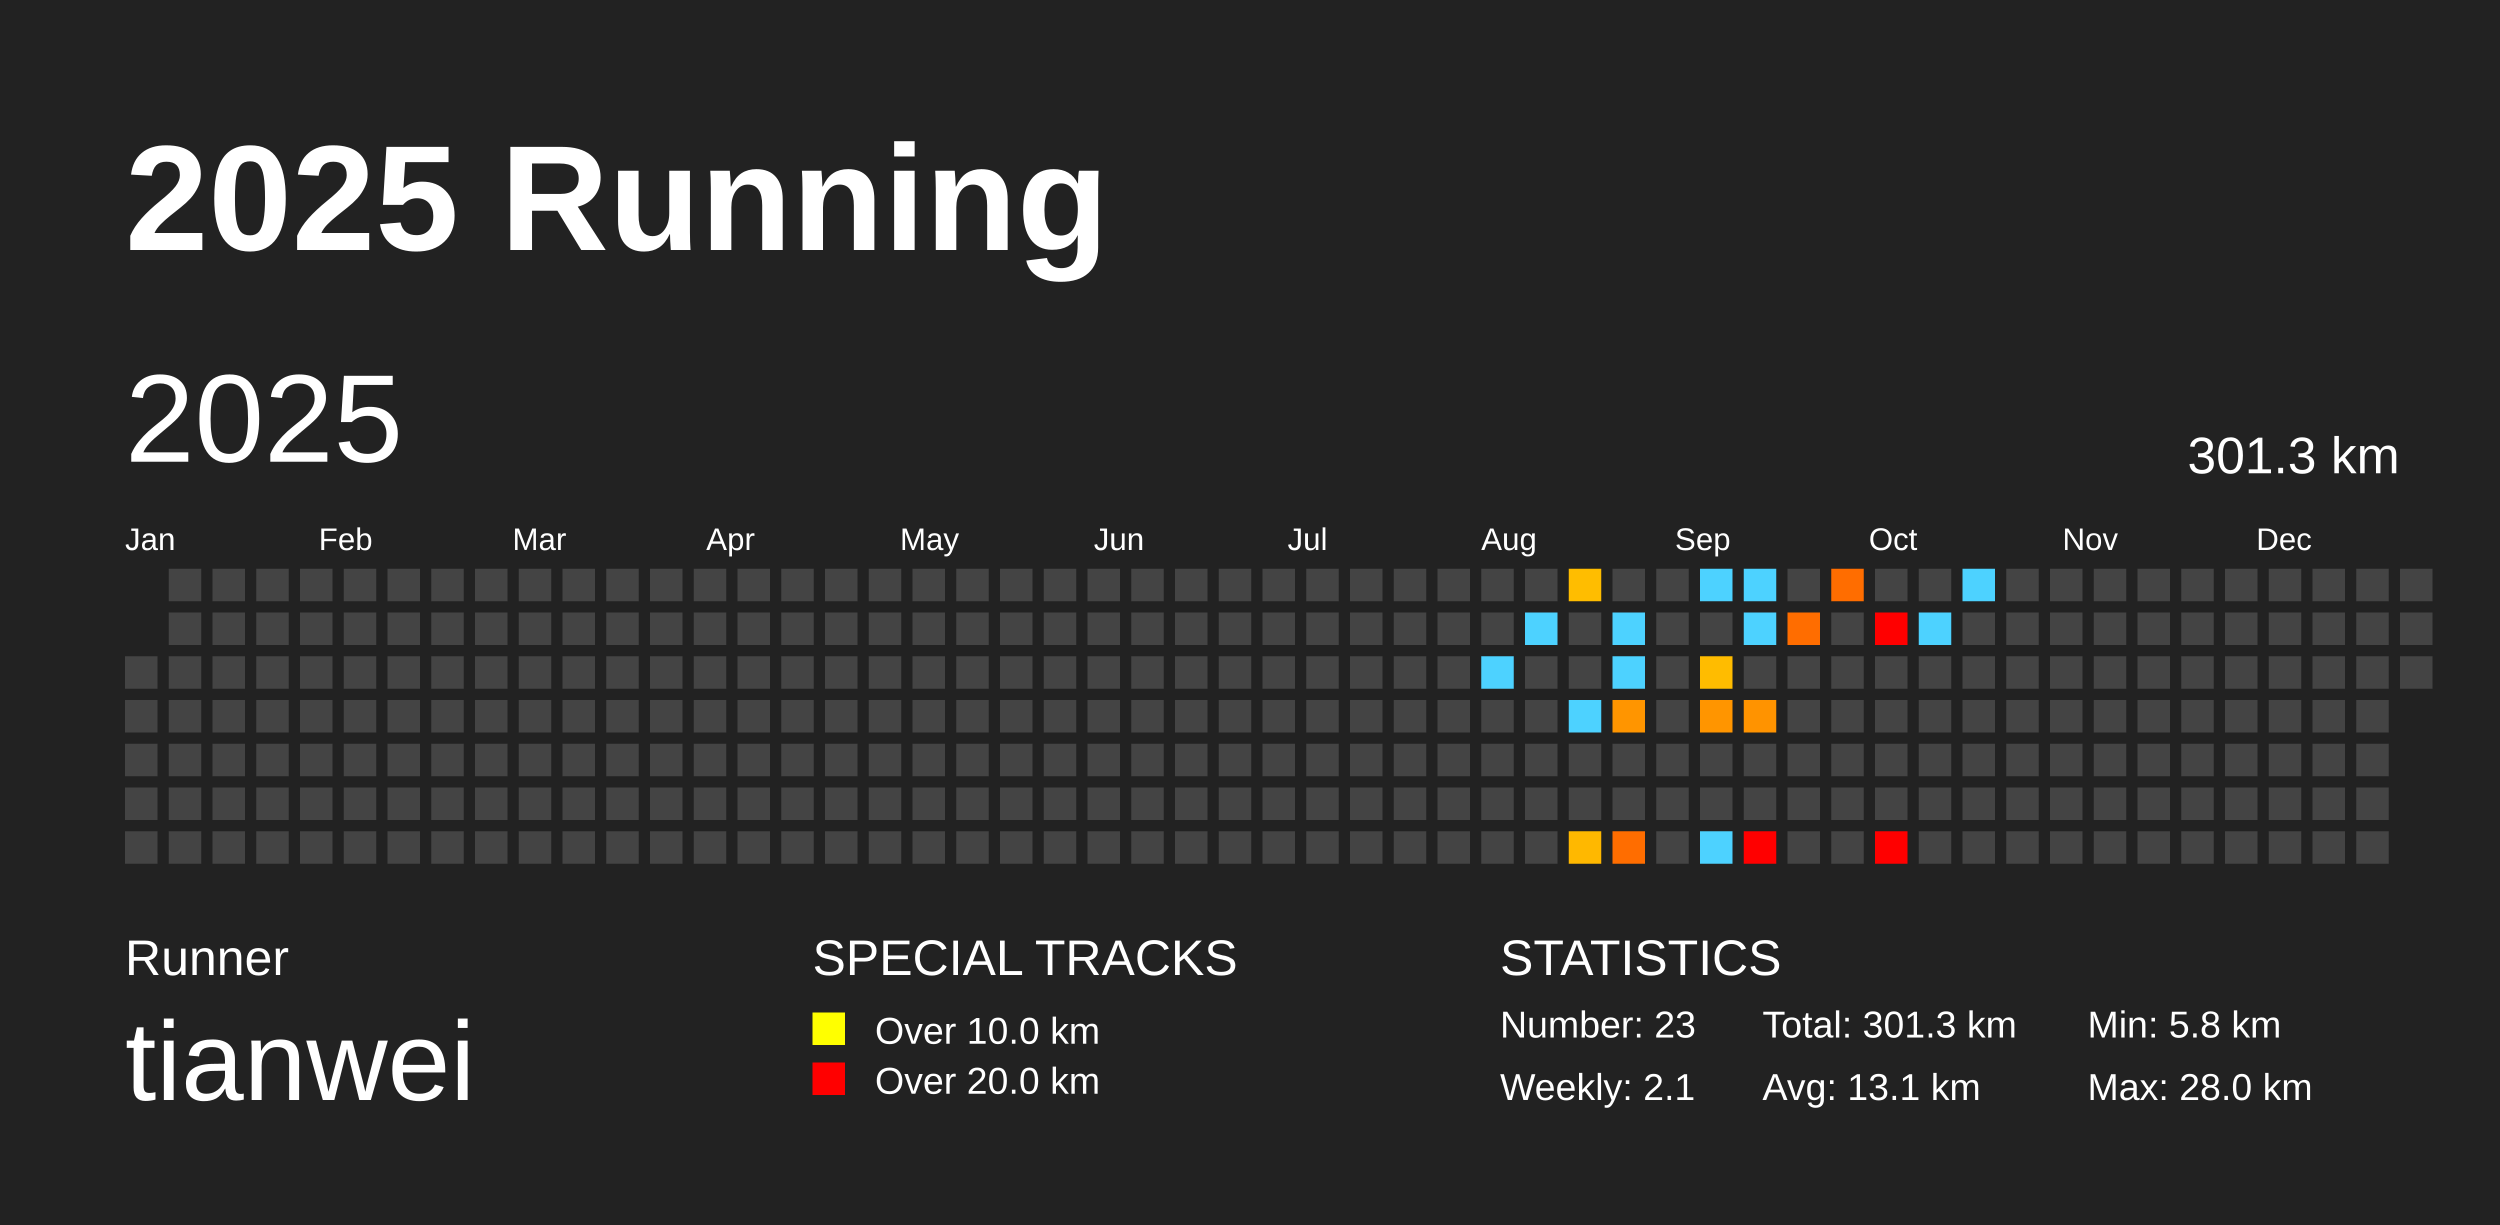
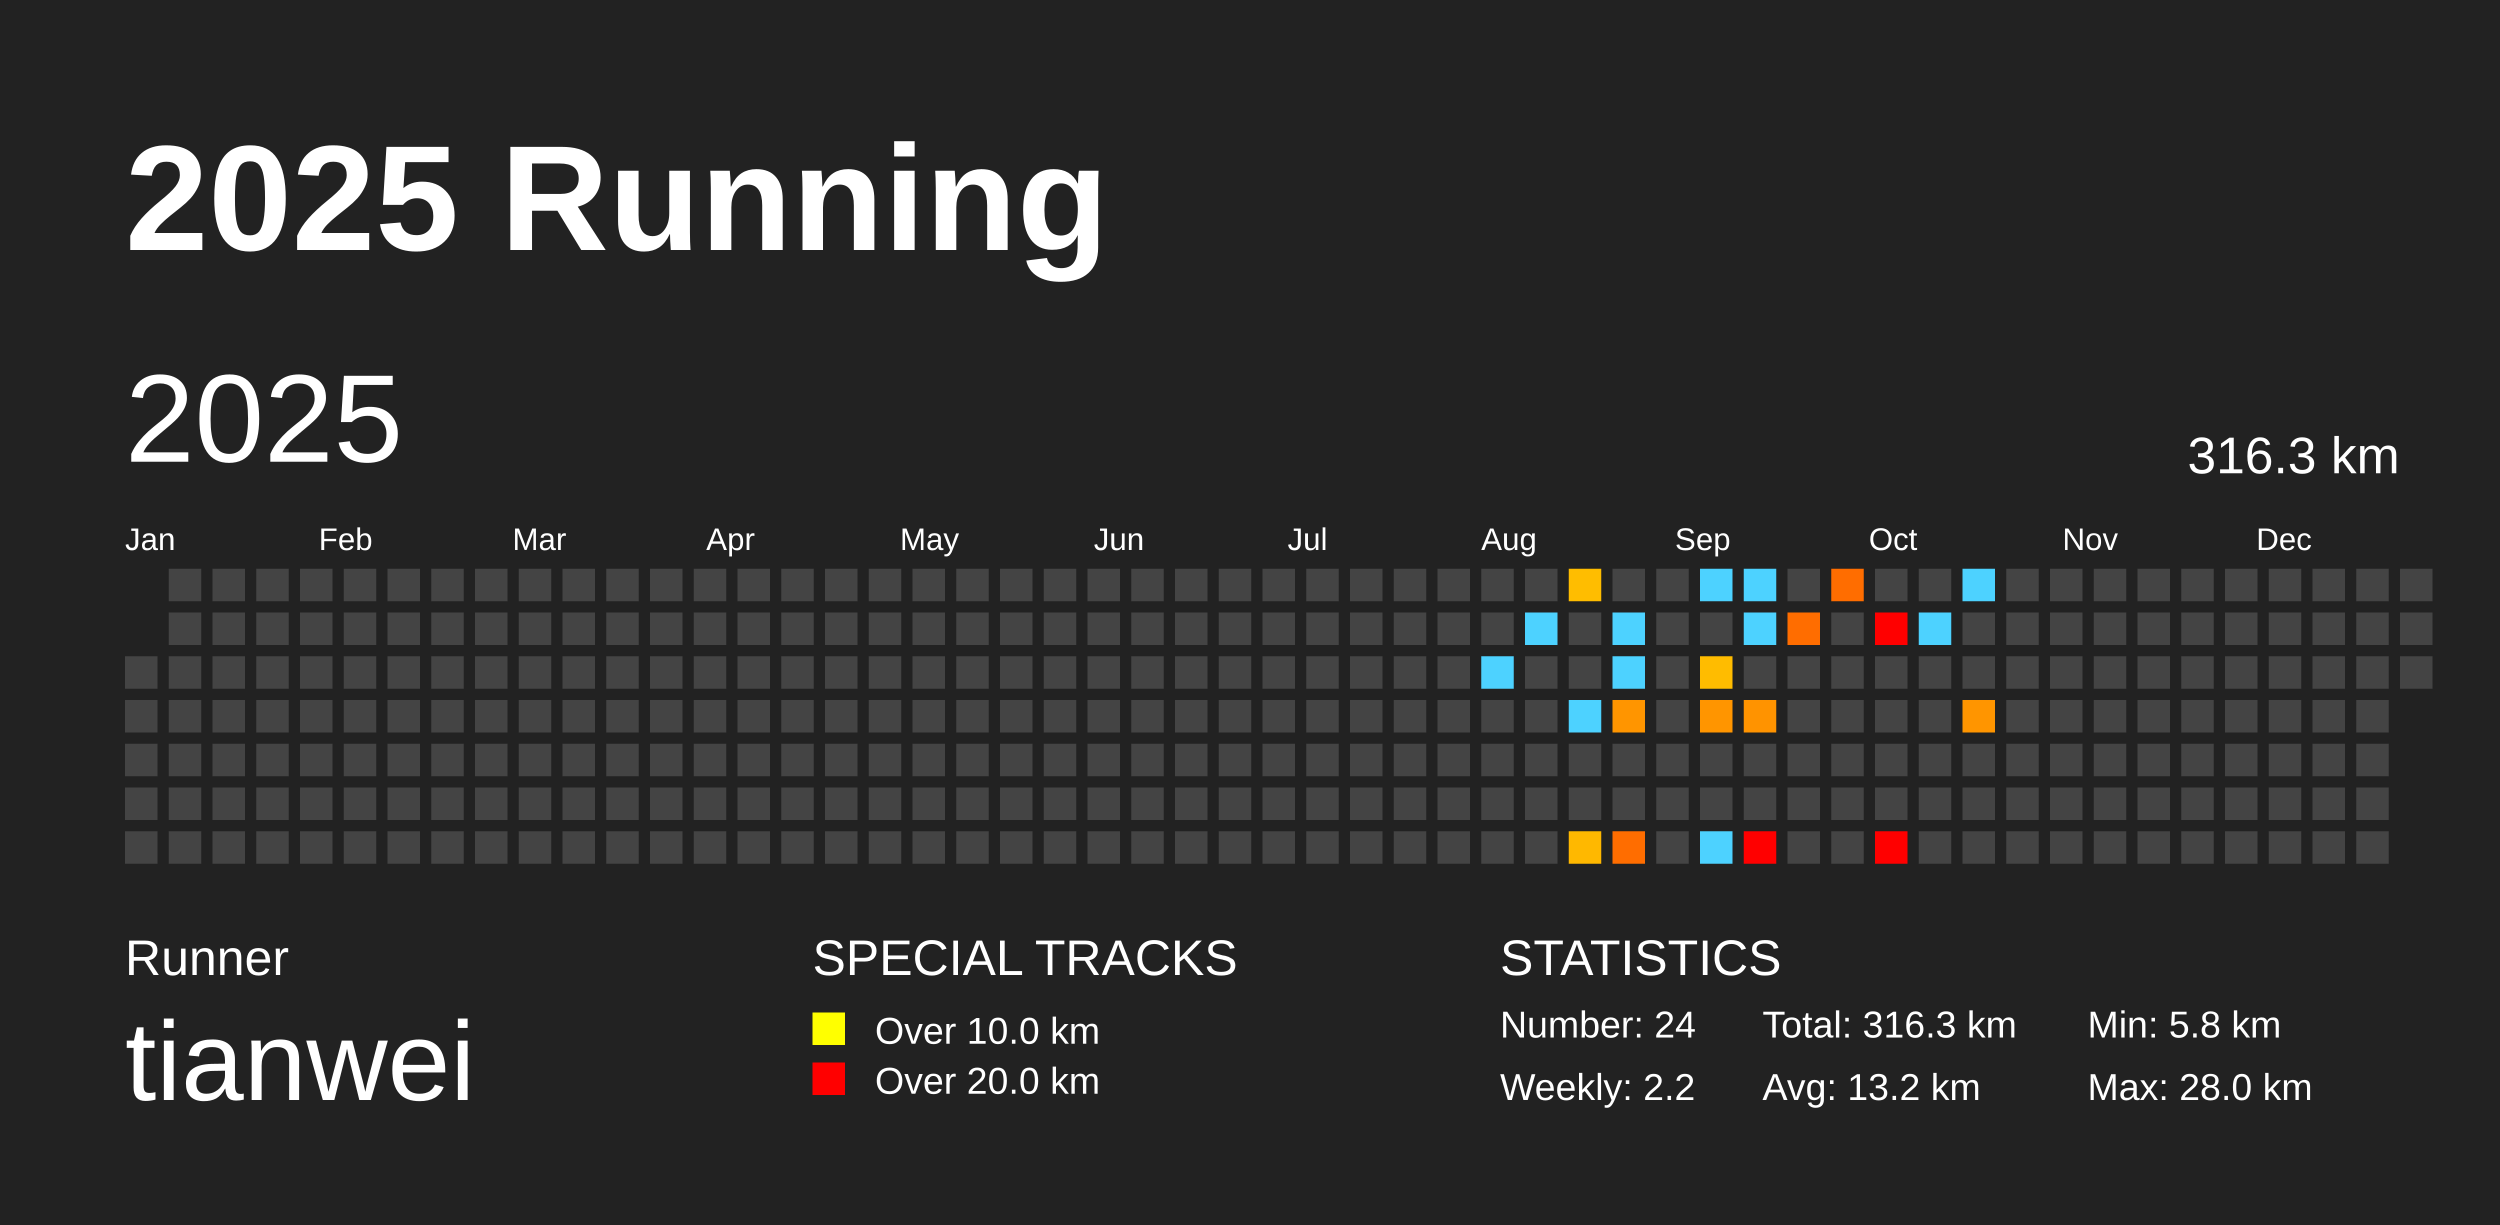
<svg xmlns="http://www.w3.org/2000/svg" baseProfile="full" height="98mm" version="1.1" viewBox="0,0,200,98" width="200mm">
  <defs />
  <rect fill="#222222" height="98" width="200" x="0" y="0" />
  <text fill="#FFFFFF" style="font-size:12px; font-family:Arial; font-weight:bold;" x="10" y="20">2025 Running</text>
  <text fill="#FFFFFF" style="font-size:4px; font-family:Arial" x="10" y="78">Runner</text>
  <text fill="#FFFFFF" style="font-size:9px; font-family:Arial" x="10" y="88">tianwei</text>
  <text fill="#FFFFFF" style="font-size:4px; font-family:Arial" x="65" y="78">SPECIAL TRACKS</text>
  <rect fill="yellow" height="2.6" width="2.6" x="65" y="81" />
  <text fill="#FFFFFF" style="font-size:3px; font-family:Arial" x="70" y="83.5">Over 10.0 km</text>
  <rect fill="red" height="2.6" width="2.6" x="65" y="85" />
  <text fill="#FFFFFF" style="font-size:3px; font-family:Arial" x="70" y="87.5">Over 20.0 km</text>
  <text fill="#FFFFFF" style="font-size:4px; font-family:Arial" x="120" y="78">STATISTICS</text>
-   <text fill="#FFFFFF" style="font-size:3px; font-family:Arial" x="120" y="83">Number: 23</text>
-   <text fill="#FFFFFF" style="font-size:3px; font-family:Arial" x="120" y="88">Weekly: 2.1</text>
-   <text fill="#FFFFFF" style="font-size:3px; font-family:Arial" x="141" y="83">Total: 301.3 km</text>
-   <text fill="#FFFFFF" style="font-size:3px; font-family:Arial" x="141" y="88">Avg: 13.1 km</text>
+   <text fill="#FFFFFF" style="font-size:3px; font-family:Arial" x="120" y="83">Number: 24</text>
+   <text fill="#FFFFFF" style="font-size:3px; font-family:Arial" x="120" y="88">Weekly: 2.2</text>
+   <text fill="#FFFFFF" style="font-size:3px; font-family:Arial" x="141" y="83">Total: 316.3 km</text>
+   <text fill="#FFFFFF" style="font-size:3px; font-family:Arial" x="141" y="88">Avg: 13.2 km</text>
  <text fill="#FFFFFF" style="font-size:3px; font-family:Arial" x="167" y="83">Min: 5.8 km</text>
  <text fill="#FFFFFF" style="font-size:3px; font-family:Arial" x="167" y="88">Max: 28.0 km</text>
  <text dominant-baseline="hanging" fill="#FFFFFF" style="font-size:10.0px; font-family:Arial;" x="10" y="30">2025</text>
-   <text dominant-baseline="hanging" fill="#FFFFFF" style="font-size:4.125px; font-family:Arial;" x="175" y="35">301.3 km</text>
+   <text dominant-baseline="hanging" fill="#FFFFFF" style="font-size:4.125px; font-family:Arial;" x="175" y="35">316.3 km</text>
  <text fill="#FFFFFF" style="font-size:2.5px; font-family:Arial" x="10.0" y="44">Jan</text>
  <text fill="#FFFFFF" style="font-size:2.5px; font-family:Arial" x="25.5" y="44">Feb</text>
  <text fill="#FFFFFF" style="font-size:2.5px; font-family:Arial" x="41.0" y="44">Mar</text>
  <text fill="#FFFFFF" style="font-size:2.5px; font-family:Arial" x="56.5" y="44">Apr</text>
  <text fill="#FFFFFF" style="font-size:2.5px; font-family:Arial" x="72.0" y="44">May</text>
  <text fill="#FFFFFF" style="font-size:2.5px; font-family:Arial" x="87.5" y="44">Jun</text>
  <text fill="#FFFFFF" style="font-size:2.5px; font-family:Arial" x="103.0" y="44">Jul</text>
  <text fill="#FFFFFF" style="font-size:2.5px; font-family:Arial" x="118.5" y="44">Aug</text>
  <text fill="#FFFFFF" style="font-size:2.5px; font-family:Arial" x="134.0" y="44">Sep</text>
  <text fill="#FFFFFF" style="font-size:2.5px; font-family:Arial" x="149.5" y="44">Oct</text>
  <text fill="#FFFFFF" style="font-size:2.5px; font-family:Arial" x="165.0" y="44">Nov</text>
  <text fill="#FFFFFF" style="font-size:2.5px; font-family:Arial" x="180.5" y="44">Dec</text>
  <rect fill="#444444" height="2.6" width="2.6" x="10.0" y="52.5" />
  <rect fill="#444444" height="2.6" width="2.6" x="10.0" y="56.0" />
  <rect fill="#444444" height="2.6" width="2.6" x="10.0" y="59.5" />
  <rect fill="#444444" height="2.6" width="2.6" x="10.0" y="63.0" />
  <rect fill="#444444" height="2.6" width="2.6" x="10.0" y="66.5" />
  <rect fill="#444444" height="2.6" width="2.6" x="13.5" y="45.5" />
  <rect fill="#444444" height="2.6" width="2.6" x="13.5" y="49.0" />
  <rect fill="#444444" height="2.6" width="2.6" x="13.5" y="52.5" />
  <rect fill="#444444" height="2.6" width="2.6" x="13.5" y="56.0" />
  <rect fill="#444444" height="2.6" width="2.6" x="13.5" y="59.5" />
  <rect fill="#444444" height="2.6" width="2.6" x="13.5" y="63.0" />
  <rect fill="#444444" height="2.6" width="2.6" x="13.5" y="66.5" />
  <rect fill="#444444" height="2.6" width="2.6" x="17.0" y="45.5" />
  <rect fill="#444444" height="2.6" width="2.6" x="17.0" y="49.0" />
  <rect fill="#444444" height="2.6" width="2.6" x="17.0" y="52.5" />
  <rect fill="#444444" height="2.6" width="2.6" x="17.0" y="56.0" />
  <rect fill="#444444" height="2.6" width="2.6" x="17.0" y="59.5" />
  <rect fill="#444444" height="2.6" width="2.6" x="17.0" y="63.0" />
  <rect fill="#444444" height="2.6" width="2.6" x="17.0" y="66.5" />
  <rect fill="#444444" height="2.6" width="2.6" x="20.5" y="45.5" />
  <rect fill="#444444" height="2.6" width="2.6" x="20.5" y="49.0" />
  <rect fill="#444444" height="2.6" width="2.6" x="20.5" y="52.5" />
  <rect fill="#444444" height="2.6" width="2.6" x="20.5" y="56.0" />
  <rect fill="#444444" height="2.6" width="2.6" x="20.5" y="59.5" />
  <rect fill="#444444" height="2.6" width="2.6" x="20.5" y="63.0" />
  <rect fill="#444444" height="2.6" width="2.6" x="20.5" y="66.5" />
  <rect fill="#444444" height="2.6" width="2.6" x="24.0" y="45.5" />
  <rect fill="#444444" height="2.6" width="2.6" x="24.0" y="49.0" />
  <rect fill="#444444" height="2.6" width="2.6" x="24.0" y="52.5" />
  <rect fill="#444444" height="2.6" width="2.6" x="24.0" y="56.0" />
  <rect fill="#444444" height="2.6" width="2.6" x="24.0" y="59.5" />
  <rect fill="#444444" height="2.6" width="2.6" x="24.0" y="63.0" />
  <rect fill="#444444" height="2.6" width="2.6" x="24.0" y="66.5" />
  <rect fill="#444444" height="2.6" width="2.6" x="27.5" y="45.5" />
  <rect fill="#444444" height="2.6" width="2.6" x="27.5" y="49.0" />
  <rect fill="#444444" height="2.6" width="2.6" x="27.5" y="52.5" />
  <rect fill="#444444" height="2.6" width="2.6" x="27.5" y="56.0" />
  <rect fill="#444444" height="2.6" width="2.6" x="27.5" y="59.5" />
  <rect fill="#444444" height="2.6" width="2.6" x="27.5" y="63.0" />
  <rect fill="#444444" height="2.6" width="2.6" x="27.5" y="66.5" />
  <rect fill="#444444" height="2.6" width="2.6" x="31.0" y="45.5" />
  <rect fill="#444444" height="2.6" width="2.6" x="31.0" y="49.0" />
  <rect fill="#444444" height="2.6" width="2.6" x="31.0" y="52.5" />
  <rect fill="#444444" height="2.6" width="2.6" x="31.0" y="56.0" />
  <rect fill="#444444" height="2.6" width="2.6" x="31.0" y="59.5" />
  <rect fill="#444444" height="2.6" width="2.6" x="31.0" y="63.0" />
  <rect fill="#444444" height="2.6" width="2.6" x="31.0" y="66.5" />
  <rect fill="#444444" height="2.6" width="2.6" x="34.5" y="45.5" />
  <rect fill="#444444" height="2.6" width="2.6" x="34.5" y="49.0" />
  <rect fill="#444444" height="2.6" width="2.6" x="34.5" y="52.5" />
  <rect fill="#444444" height="2.6" width="2.6" x="34.5" y="56.0" />
  <rect fill="#444444" height="2.6" width="2.6" x="34.5" y="59.5" />
  <rect fill="#444444" height="2.6" width="2.6" x="34.5" y="63.0" />
  <rect fill="#444444" height="2.6" width="2.6" x="34.5" y="66.5" />
  <rect fill="#444444" height="2.6" width="2.6" x="38.0" y="45.5" />
  <rect fill="#444444" height="2.6" width="2.6" x="38.0" y="49.0" />
  <rect fill="#444444" height="2.6" width="2.6" x="38.0" y="52.5" />
  <rect fill="#444444" height="2.6" width="2.6" x="38.0" y="56.0" />
  <rect fill="#444444" height="2.6" width="2.6" x="38.0" y="59.5" />
  <rect fill="#444444" height="2.6" width="2.6" x="38.0" y="63.0" />
  <rect fill="#444444" height="2.6" width="2.6" x="38.0" y="66.5" />
  <rect fill="#444444" height="2.6" width="2.6" x="41.5" y="45.5" />
  <rect fill="#444444" height="2.6" width="2.6" x="41.5" y="49.0" />
  <rect fill="#444444" height="2.6" width="2.6" x="41.5" y="52.5" />
  <rect fill="#444444" height="2.6" width="2.6" x="41.5" y="56.0" />
  <rect fill="#444444" height="2.6" width="2.6" x="41.5" y="59.5" />
  <rect fill="#444444" height="2.6" width="2.6" x="41.5" y="63.0" />
  <rect fill="#444444" height="2.6" width="2.6" x="41.5" y="66.5" />
  <rect fill="#444444" height="2.6" width="2.6" x="45.0" y="45.5" />
  <rect fill="#444444" height="2.6" width="2.6" x="45.0" y="49.0" />
  <rect fill="#444444" height="2.6" width="2.6" x="45.0" y="52.5" />
  <rect fill="#444444" height="2.6" width="2.6" x="45.0" y="56.0" />
  <rect fill="#444444" height="2.6" width="2.6" x="45.0" y="59.5" />
  <rect fill="#444444" height="2.6" width="2.6" x="45.0" y="63.0" />
  <rect fill="#444444" height="2.6" width="2.6" x="45.0" y="66.5" />
  <rect fill="#444444" height="2.6" width="2.6" x="48.5" y="45.5" />
  <rect fill="#444444" height="2.6" width="2.6" x="48.5" y="49.0" />
  <rect fill="#444444" height="2.6" width="2.6" x="48.5" y="52.5" />
  <rect fill="#444444" height="2.6" width="2.6" x="48.5" y="56.0" />
  <rect fill="#444444" height="2.6" width="2.6" x="48.5" y="59.5" />
  <rect fill="#444444" height="2.6" width="2.6" x="48.5" y="63.0" />
  <rect fill="#444444" height="2.6" width="2.6" x="48.5" y="66.5" />
  <rect fill="#444444" height="2.6" width="2.6" x="52.0" y="45.5" />
  <rect fill="#444444" height="2.6" width="2.6" x="52.0" y="49.0" />
  <rect fill="#444444" height="2.6" width="2.6" x="52.0" y="52.5" />
  <rect fill="#444444" height="2.6" width="2.6" x="52.0" y="56.0" />
  <rect fill="#444444" height="2.6" width="2.6" x="52.0" y="59.5" />
  <rect fill="#444444" height="2.6" width="2.6" x="52.0" y="63.0" />
  <rect fill="#444444" height="2.6" width="2.6" x="52.0" y="66.5" />
  <rect fill="#444444" height="2.6" width="2.6" x="55.5" y="45.5" />
  <rect fill="#444444" height="2.6" width="2.6" x="55.5" y="49.0" />
  <rect fill="#444444" height="2.6" width="2.6" x="55.5" y="52.5" />
  <rect fill="#444444" height="2.6" width="2.6" x="55.5" y="56.0" />
  <rect fill="#444444" height="2.6" width="2.6" x="55.5" y="59.5" />
  <rect fill="#444444" height="2.6" width="2.6" x="55.5" y="63.0" />
  <rect fill="#444444" height="2.6" width="2.6" x="55.5" y="66.5" />
  <rect fill="#444444" height="2.6" width="2.6" x="59.0" y="45.5" />
  <rect fill="#444444" height="2.6" width="2.6" x="59.0" y="49.0" />
  <rect fill="#444444" height="2.6" width="2.6" x="59.0" y="52.5" />
  <rect fill="#444444" height="2.6" width="2.6" x="59.0" y="56.0" />
  <rect fill="#444444" height="2.6" width="2.6" x="59.0" y="59.5" />
  <rect fill="#444444" height="2.6" width="2.6" x="59.0" y="63.0" />
  <rect fill="#444444" height="2.6" width="2.6" x="59.0" y="66.5" />
  <rect fill="#444444" height="2.6" width="2.6" x="62.5" y="45.5" />
  <rect fill="#444444" height="2.6" width="2.6" x="62.5" y="49.0" />
  <rect fill="#444444" height="2.6" width="2.6" x="62.5" y="52.5" />
  <rect fill="#444444" height="2.6" width="2.6" x="62.5" y="56.0" />
  <rect fill="#444444" height="2.6" width="2.6" x="62.5" y="59.5" />
  <rect fill="#444444" height="2.6" width="2.6" x="62.5" y="63.0" />
  <rect fill="#444444" height="2.6" width="2.6" x="62.5" y="66.5" />
  <rect fill="#444444" height="2.6" width="2.6" x="66.0" y="45.5" />
  <rect fill="#444444" height="2.6" width="2.6" x="66.0" y="49.0" />
  <rect fill="#444444" height="2.6" width="2.6" x="66.0" y="52.5" />
  <rect fill="#444444" height="2.6" width="2.6" x="66.0" y="56.0" />
  <rect fill="#444444" height="2.6" width="2.6" x="66.0" y="59.5" />
  <rect fill="#444444" height="2.6" width="2.6" x="66.0" y="63.0" />
  <rect fill="#444444" height="2.6" width="2.6" x="66.0" y="66.5" />
  <rect fill="#444444" height="2.6" width="2.6" x="69.5" y="45.5" />
  <rect fill="#444444" height="2.6" width="2.6" x="69.5" y="49.0" />
  <rect fill="#444444" height="2.6" width="2.6" x="69.5" y="52.5" />
  <rect fill="#444444" height="2.6" width="2.6" x="69.5" y="56.0" />
  <rect fill="#444444" height="2.6" width="2.6" x="69.5" y="59.5" />
  <rect fill="#444444" height="2.6" width="2.6" x="69.5" y="63.0" />
  <rect fill="#444444" height="2.6" width="2.6" x="69.5" y="66.5" />
  <rect fill="#444444" height="2.6" width="2.6" x="73.0" y="45.5" />
  <rect fill="#444444" height="2.6" width="2.6" x="73.0" y="49.0" />
  <rect fill="#444444" height="2.6" width="2.6" x="73.0" y="52.5" />
  <rect fill="#444444" height="2.6" width="2.6" x="73.0" y="56.0" />
  <rect fill="#444444" height="2.6" width="2.6" x="73.0" y="59.5" />
  <rect fill="#444444" height="2.6" width="2.6" x="73.0" y="63.0" />
  <rect fill="#444444" height="2.6" width="2.6" x="73.0" y="66.5" />
  <rect fill="#444444" height="2.6" width="2.6" x="76.5" y="45.5" />
  <rect fill="#444444" height="2.6" width="2.6" x="76.5" y="49.0" />
  <rect fill="#444444" height="2.6" width="2.6" x="76.5" y="52.5" />
  <rect fill="#444444" height="2.6" width="2.6" x="76.5" y="56.0" />
  <rect fill="#444444" height="2.6" width="2.6" x="76.5" y="59.5" />
  <rect fill="#444444" height="2.6" width="2.6" x="76.5" y="63.0" />
  <rect fill="#444444" height="2.6" width="2.6" x="76.5" y="66.5" />
  <rect fill="#444444" height="2.6" width="2.6" x="80.0" y="45.5" />
  <rect fill="#444444" height="2.6" width="2.6" x="80.0" y="49.0" />
  <rect fill="#444444" height="2.6" width="2.6" x="80.0" y="52.5" />
  <rect fill="#444444" height="2.6" width="2.6" x="80.0" y="56.0" />
  <rect fill="#444444" height="2.6" width="2.6" x="80.0" y="59.5" />
  <rect fill="#444444" height="2.6" width="2.6" x="80.0" y="63.0" />
  <rect fill="#444444" height="2.6" width="2.6" x="80.0" y="66.5" />
  <rect fill="#444444" height="2.6" width="2.6" x="83.5" y="45.5" />
  <rect fill="#444444" height="2.6" width="2.6" x="83.5" y="49.0" />
  <rect fill="#444444" height="2.6" width="2.6" x="83.5" y="52.5" />
  <rect fill="#444444" height="2.6" width="2.6" x="83.5" y="56.0" />
  <rect fill="#444444" height="2.6" width="2.6" x="83.5" y="59.5" />
  <rect fill="#444444" height="2.6" width="2.6" x="83.5" y="63.0" />
  <rect fill="#444444" height="2.6" width="2.6" x="83.5" y="66.5" />
  <rect fill="#444444" height="2.6" width="2.6" x="87.0" y="45.5" />
  <rect fill="#444444" height="2.6" width="2.6" x="87.0" y="49.0" />
  <rect fill="#444444" height="2.6" width="2.6" x="87.0" y="52.5" />
  <rect fill="#444444" height="2.6" width="2.6" x="87.0" y="56.0" />
  <rect fill="#444444" height="2.6" width="2.6" x="87.0" y="59.5" />
  <rect fill="#444444" height="2.6" width="2.6" x="87.0" y="63.0" />
  <rect fill="#444444" height="2.6" width="2.6" x="87.0" y="66.5" />
  <rect fill="#444444" height="2.6" width="2.6" x="90.5" y="45.5" />
  <rect fill="#444444" height="2.6" width="2.6" x="90.5" y="49.0" />
  <rect fill="#444444" height="2.6" width="2.6" x="90.5" y="52.5" />
  <rect fill="#444444" height="2.6" width="2.6" x="90.5" y="56.0" />
  <rect fill="#444444" height="2.6" width="2.6" x="90.5" y="59.5" />
  <rect fill="#444444" height="2.6" width="2.6" x="90.5" y="63.0" />
  <rect fill="#444444" height="2.6" width="2.6" x="90.5" y="66.5" />
  <rect fill="#444444" height="2.6" width="2.6" x="94.0" y="45.5" />
  <rect fill="#444444" height="2.6" width="2.6" x="94.0" y="49.0" />
  <rect fill="#444444" height="2.6" width="2.6" x="94.0" y="52.5" />
  <rect fill="#444444" height="2.6" width="2.6" x="94.0" y="56.0" />
  <rect fill="#444444" height="2.6" width="2.6" x="94.0" y="59.5" />
  <rect fill="#444444" height="2.6" width="2.6" x="94.0" y="63.0" />
  <rect fill="#444444" height="2.6" width="2.6" x="94.0" y="66.5" />
  <rect fill="#444444" height="2.6" width="2.6" x="97.5" y="45.5" />
  <rect fill="#444444" height="2.6" width="2.6" x="97.5" y="49.0" />
  <rect fill="#444444" height="2.6" width="2.6" x="97.5" y="52.5" />
  <rect fill="#444444" height="2.6" width="2.6" x="97.5" y="56.0" />
  <rect fill="#444444" height="2.6" width="2.6" x="97.5" y="59.5" />
  <rect fill="#444444" height="2.6" width="2.6" x="97.5" y="63.0" />
  <rect fill="#444444" height="2.6" width="2.6" x="97.5" y="66.5" />
  <rect fill="#444444" height="2.6" width="2.6" x="101.0" y="45.5" />
  <rect fill="#444444" height="2.6" width="2.6" x="101.0" y="49.0" />
  <rect fill="#444444" height="2.6" width="2.6" x="101.0" y="52.5" />
  <rect fill="#444444" height="2.6" width="2.6" x="101.0" y="56.0" />
  <rect fill="#444444" height="2.6" width="2.6" x="101.0" y="59.5" />
  <rect fill="#444444" height="2.6" width="2.6" x="101.0" y="63.0" />
  <rect fill="#444444" height="2.6" width="2.6" x="101.0" y="66.5" />
  <rect fill="#444444" height="2.6" width="2.6" x="104.5" y="45.5" />
  <rect fill="#444444" height="2.6" width="2.6" x="104.5" y="49.0" />
  <rect fill="#444444" height="2.6" width="2.6" x="104.5" y="52.5" />
  <rect fill="#444444" height="2.6" width="2.6" x="104.5" y="56.0" />
  <rect fill="#444444" height="2.6" width="2.6" x="104.5" y="59.5" />
  <rect fill="#444444" height="2.6" width="2.6" x="104.5" y="63.0" />
  <rect fill="#444444" height="2.6" width="2.6" x="104.5" y="66.5" />
  <rect fill="#444444" height="2.6" width="2.6" x="108.0" y="45.5" />
  <rect fill="#444444" height="2.6" width="2.6" x="108.0" y="49.0" />
  <rect fill="#444444" height="2.6" width="2.6" x="108.0" y="52.5" />
  <rect fill="#444444" height="2.6" width="2.6" x="108.0" y="56.0" />
  <rect fill="#444444" height="2.6" width="2.6" x="108.0" y="59.5" />
  <rect fill="#444444" height="2.6" width="2.6" x="108.0" y="63.0" />
  <rect fill="#444444" height="2.6" width="2.6" x="108.0" y="66.5" />
  <rect fill="#444444" height="2.6" width="2.6" x="111.5" y="45.5" />
  <rect fill="#444444" height="2.6" width="2.6" x="111.5" y="49.0" />
  <rect fill="#444444" height="2.6" width="2.6" x="111.5" y="52.5" />
  <rect fill="#444444" height="2.6" width="2.6" x="111.5" y="56.0" />
  <rect fill="#444444" height="2.6" width="2.6" x="111.5" y="59.5" />
  <rect fill="#444444" height="2.6" width="2.6" x="111.5" y="63.0" />
  <rect fill="#444444" height="2.6" width="2.6" x="111.5" y="66.5" />
  <rect fill="#444444" height="2.6" width="2.6" x="115.0" y="45.5" />
  <rect fill="#444444" height="2.6" width="2.6" x="115.0" y="49.0" />
  <rect fill="#444444" height="2.6" width="2.6" x="115.0" y="52.5" />
  <rect fill="#444444" height="2.6" width="2.6" x="115.0" y="56.0" />
  <rect fill="#444444" height="2.6" width="2.6" x="115.0" y="59.5" />
  <rect fill="#444444" height="2.6" width="2.6" x="115.0" y="63.0" />
  <rect fill="#444444" height="2.6" width="2.6" x="115.0" y="66.5" />
  <rect fill="#444444" height="2.6" width="2.6" x="118.5" y="45.5" />
  <rect fill="#444444" height="2.6" width="2.6" x="118.5" y="49.0" />
  <rect fill="#4dd2ff" height="2.6" width="2.6" x="118.5" y="52.5" />
  <rect fill="#444444" height="2.6" width="2.6" x="118.5" y="56.0" />
  <rect fill="#444444" height="2.6" width="2.6" x="118.5" y="59.5" />
  <rect fill="#444444" height="2.6" width="2.6" x="118.5" y="63.0" />
  <rect fill="#444444" height="2.6" width="2.6" x="118.5" y="66.5" />
  <rect fill="#444444" height="2.6" width="2.6" x="122.0" y="45.5" />
  <rect fill="#4dd2ff" height="2.6" width="2.6" x="122.0" y="49.0" />
  <rect fill="#444444" height="2.6" width="2.6" x="122.0" y="52.5" />
  <rect fill="#444444" height="2.6" width="2.6" x="122.0" y="56.0" />
  <rect fill="#444444" height="2.6" width="2.6" x="122.0" y="59.5" />
  <rect fill="#444444" height="2.6" width="2.6" x="122.0" y="63.0" />
  <rect fill="#444444" height="2.6" width="2.6" x="122.0" y="66.5" />
  <rect fill="#ffbd00" height="2.6" width="2.6" x="125.5" y="45.5" />
  <rect fill="#444444" height="2.6" width="2.6" x="125.5" y="49.0" />
  <rect fill="#444444" height="2.6" width="2.6" x="125.5" y="52.5" />
  <rect fill="#4dd2ff" height="2.6" width="2.6" x="125.5" y="56.0" />
  <rect fill="#444444" height="2.6" width="2.6" x="125.5" y="59.5" />
  <rect fill="#444444" height="2.6" width="2.6" x="125.5" y="63.0" />
  <rect fill="#ffb800" height="2.6" width="2.6" x="125.5" y="66.5" />
  <rect fill="#444444" height="2.6" width="2.6" x="129.0" y="45.5" />
  <rect fill="#4dd2ff" height="2.6" width="2.6" x="129.0" y="49.0" />
  <rect fill="#4dd2ff" height="2.6" width="2.6" x="129.0" y="52.5" />
  <rect fill="#ff9500" height="2.6" width="2.6" x="129.0" y="56.0" />
  <rect fill="#444444" height="2.6" width="2.6" x="129.0" y="59.5" />
  <rect fill="#444444" height="2.6" width="2.6" x="129.0" y="63.0" />
  <rect fill="#ff6d00" height="2.6" width="2.6" x="129.0" y="66.5" />
  <rect fill="#444444" height="2.6" width="2.6" x="132.5" y="45.5" />
  <rect fill="#444444" height="2.6" width="2.6" x="132.5" y="49.0" />
  <rect fill="#444444" height="2.6" width="2.6" x="132.5" y="52.5" />
  <rect fill="#444444" height="2.6" width="2.6" x="132.5" y="56.0" />
  <rect fill="#444444" height="2.6" width="2.6" x="132.5" y="59.5" />
  <rect fill="#444444" height="2.6" width="2.6" x="132.5" y="63.0" />
  <rect fill="#444444" height="2.6" width="2.6" x="132.5" y="66.5" />
  <rect fill="#4dd2ff" height="2.6" width="2.6" x="136.0" y="45.5" />
  <rect fill="#444444" height="2.6" width="2.6" x="136.0" y="49.0" />
  <rect fill="#ffbc00" height="2.6" width="2.6" x="136.0" y="52.5" />
  <rect fill="#ff9500" height="2.6" width="2.6" x="136.0" y="56.0" />
  <rect fill="#444444" height="2.6" width="2.6" x="136.0" y="59.5" />
  <rect fill="#444444" height="2.6" width="2.6" x="136.0" y="63.0" />
  <rect fill="#4dd2ff" height="2.6" width="2.6" x="136.0" y="66.5" />
  <rect fill="#4dd2ff" height="2.6" width="2.6" x="139.5" y="45.5" />
  <rect fill="#4dd2ff" height="2.6" width="2.6" x="139.5" y="49.0" />
  <rect fill="#444444" height="2.6" width="2.6" x="139.5" y="52.5" />
  <rect fill="#ff9300" height="2.6" width="2.6" x="139.5" y="56.0" />
  <rect fill="#444444" height="2.6" width="2.6" x="139.5" y="59.5" />
  <rect fill="#444444" height="2.6" width="2.6" x="139.5" y="63.0" />
  <rect fill="red" height="2.6" width="2.6" x="139.5" y="66.5" />
  <rect fill="#444444" height="2.6" width="2.6" x="143.0" y="45.5" />
  <rect fill="#ff6d00" height="2.6" width="2.6" x="143.0" y="49.0" />
  <rect fill="#444444" height="2.6" width="2.6" x="143.0" y="52.5" />
  <rect fill="#444444" height="2.6" width="2.6" x="143.0" y="56.0" />
  <rect fill="#444444" height="2.6" width="2.6" x="143.0" y="59.5" />
  <rect fill="#444444" height="2.6" width="2.6" x="143.0" y="63.0" />
  <rect fill="#444444" height="2.6" width="2.6" x="143.0" y="66.5" />
  <rect fill="#ff6d00" height="2.6" width="2.6" x="146.5" y="45.5" />
  <rect fill="#444444" height="2.6" width="2.6" x="146.5" y="49.0" />
  <rect fill="#444444" height="2.6" width="2.6" x="146.5" y="52.5" />
  <rect fill="#444444" height="2.6" width="2.6" x="146.5" y="56.0" />
  <rect fill="#444444" height="2.6" width="2.6" x="146.5" y="59.5" />
  <rect fill="#444444" height="2.6" width="2.6" x="146.5" y="63.0" />
  <rect fill="#444444" height="2.6" width="2.6" x="146.5" y="66.5" />
  <rect fill="#444444" height="2.6" width="2.6" x="150.0" y="45.5" />
  <rect fill="red" height="2.6" width="2.6" x="150.0" y="49.0" />
  <rect fill="#444444" height="2.6" width="2.6" x="150.0" y="52.5" />
  <rect fill="#444444" height="2.6" width="2.6" x="150.0" y="56.0" />
  <rect fill="#444444" height="2.6" width="2.6" x="150.0" y="59.5" />
  <rect fill="#444444" height="2.6" width="2.6" x="150.0" y="63.0" />
  <rect fill="red" height="2.6" width="2.6" x="150.0" y="66.5" />
  <rect fill="#444444" height="2.6" width="2.6" x="153.5" y="45.5" />
  <rect fill="#4dd2ff" height="2.6" width="2.6" x="153.5" y="49.0" />
  <rect fill="#444444" height="2.6" width="2.6" x="153.5" y="52.5" />
  <rect fill="#444444" height="2.6" width="2.6" x="153.5" y="56.0" />
  <rect fill="#444444" height="2.6" width="2.6" x="153.5" y="59.5" />
  <rect fill="#444444" height="2.6" width="2.6" x="153.5" y="63.0" />
  <rect fill="#444444" height="2.6" width="2.6" x="153.5" y="66.5" />
  <rect fill="#4dd2ff" height="2.6" width="2.6" x="157.0" y="45.5" />
  <rect fill="#444444" height="2.6" width="2.6" x="157.0" y="49.0" />
  <rect fill="#444444" height="2.6" width="2.6" x="157.0" y="52.5" />
-   <rect fill="#444444" height="2.6" width="2.6" x="157.0" y="56.0" />
+   <rect fill="#ff9500" height="2.6" width="2.6" x="157.0" y="56.0" />
  <rect fill="#444444" height="2.6" width="2.6" x="157.0" y="59.5" />
  <rect fill="#444444" height="2.6" width="2.6" x="157.0" y="63.0" />
  <rect fill="#444444" height="2.6" width="2.6" x="157.0" y="66.5" />
  <rect fill="#444444" height="2.6" width="2.6" x="160.5" y="45.5" />
  <rect fill="#444444" height="2.6" width="2.6" x="160.5" y="49.0" />
  <rect fill="#444444" height="2.6" width="2.6" x="160.5" y="52.5" />
  <rect fill="#444444" height="2.6" width="2.6" x="160.5" y="56.0" />
  <rect fill="#444444" height="2.6" width="2.6" x="160.5" y="59.5" />
  <rect fill="#444444" height="2.6" width="2.6" x="160.5" y="63.0" />
  <rect fill="#444444" height="2.6" width="2.6" x="160.5" y="66.5" />
  <rect fill="#444444" height="2.6" width="2.6" x="164.0" y="45.5" />
  <rect fill="#444444" height="2.6" width="2.6" x="164.0" y="49.0" />
  <rect fill="#444444" height="2.6" width="2.6" x="164.0" y="52.5" />
  <rect fill="#444444" height="2.6" width="2.6" x="164.0" y="56.0" />
  <rect fill="#444444" height="2.6" width="2.6" x="164.0" y="59.5" />
  <rect fill="#444444" height="2.6" width="2.6" x="164.0" y="63.0" />
  <rect fill="#444444" height="2.6" width="2.6" x="164.0" y="66.5" />
  <rect fill="#444444" height="2.6" width="2.6" x="167.5" y="45.5" />
  <rect fill="#444444" height="2.6" width="2.6" x="167.5" y="49.0" />
  <rect fill="#444444" height="2.6" width="2.6" x="167.5" y="52.5" />
  <rect fill="#444444" height="2.6" width="2.6" x="167.5" y="56.0" />
  <rect fill="#444444" height="2.6" width="2.6" x="167.5" y="59.5" />
  <rect fill="#444444" height="2.6" width="2.6" x="167.5" y="63.0" />
  <rect fill="#444444" height="2.6" width="2.6" x="167.5" y="66.5" />
  <rect fill="#444444" height="2.6" width="2.6" x="171.0" y="45.5" />
  <rect fill="#444444" height="2.6" width="2.6" x="171.0" y="49.0" />
  <rect fill="#444444" height="2.6" width="2.6" x="171.0" y="52.5" />
  <rect fill="#444444" height="2.6" width="2.6" x="171.0" y="56.0" />
  <rect fill="#444444" height="2.6" width="2.6" x="171.0" y="59.5" />
  <rect fill="#444444" height="2.6" width="2.6" x="171.0" y="63.0" />
  <rect fill="#444444" height="2.6" width="2.6" x="171.0" y="66.5" />
  <rect fill="#444444" height="2.6" width="2.6" x="174.5" y="45.5" />
  <rect fill="#444444" height="2.6" width="2.6" x="174.5" y="49.0" />
  <rect fill="#444444" height="2.6" width="2.6" x="174.5" y="52.5" />
  <rect fill="#444444" height="2.6" width="2.6" x="174.5" y="56.0" />
  <rect fill="#444444" height="2.6" width="2.6" x="174.5" y="59.5" />
  <rect fill="#444444" height="2.6" width="2.6" x="174.5" y="63.0" />
  <rect fill="#444444" height="2.6" width="2.6" x="174.5" y="66.5" />
  <rect fill="#444444" height="2.6" width="2.6" x="178.0" y="45.5" />
  <rect fill="#444444" height="2.6" width="2.6" x="178.0" y="49.0" />
  <rect fill="#444444" height="2.6" width="2.6" x="178.0" y="52.5" />
  <rect fill="#444444" height="2.6" width="2.6" x="178.0" y="56.0" />
  <rect fill="#444444" height="2.6" width="2.6" x="178.0" y="59.5" />
  <rect fill="#444444" height="2.6" width="2.6" x="178.0" y="63.0" />
  <rect fill="#444444" height="2.6" width="2.6" x="178.0" y="66.5" />
  <rect fill="#444444" height="2.6" width="2.6" x="181.5" y="45.5" />
  <rect fill="#444444" height="2.6" width="2.6" x="181.5" y="49.0" />
  <rect fill="#444444" height="2.6" width="2.6" x="181.5" y="52.5" />
  <rect fill="#444444" height="2.6" width="2.6" x="181.5" y="56.0" />
  <rect fill="#444444" height="2.6" width="2.6" x="181.5" y="59.5" />
  <rect fill="#444444" height="2.6" width="2.6" x="181.5" y="63.0" />
  <rect fill="#444444" height="2.6" width="2.6" x="181.5" y="66.5" />
  <rect fill="#444444" height="2.6" width="2.6" x="185.0" y="45.5" />
  <rect fill="#444444" height="2.6" width="2.6" x="185.0" y="49.0" />
  <rect fill="#444444" height="2.6" width="2.6" x="185.0" y="52.5" />
  <rect fill="#444444" height="2.6" width="2.6" x="185.0" y="56.0" />
  <rect fill="#444444" height="2.6" width="2.6" x="185.0" y="59.5" />
  <rect fill="#444444" height="2.6" width="2.6" x="185.0" y="63.0" />
  <rect fill="#444444" height="2.6" width="2.6" x="185.0" y="66.5" />
  <rect fill="#444444" height="2.6" width="2.6" x="188.5" y="45.5" />
  <rect fill="#444444" height="2.6" width="2.6" x="188.5" y="49.0" />
  <rect fill="#444444" height="2.6" width="2.6" x="188.5" y="52.5" />
  <rect fill="#444444" height="2.6" width="2.6" x="188.5" y="56.0" />
  <rect fill="#444444" height="2.6" width="2.6" x="188.5" y="59.5" />
  <rect fill="#444444" height="2.6" width="2.6" x="188.5" y="63.0" />
  <rect fill="#444444" height="2.6" width="2.6" x="188.5" y="66.5" />
  <rect fill="#444444" height="2.6" width="2.6" x="192.0" y="45.5" />
  <rect fill="#444444" height="2.6" width="2.6" x="192.0" y="49.0" />
  <rect fill="#444444" height="2.6" width="2.6" x="192.0" y="52.5" />
</svg>
